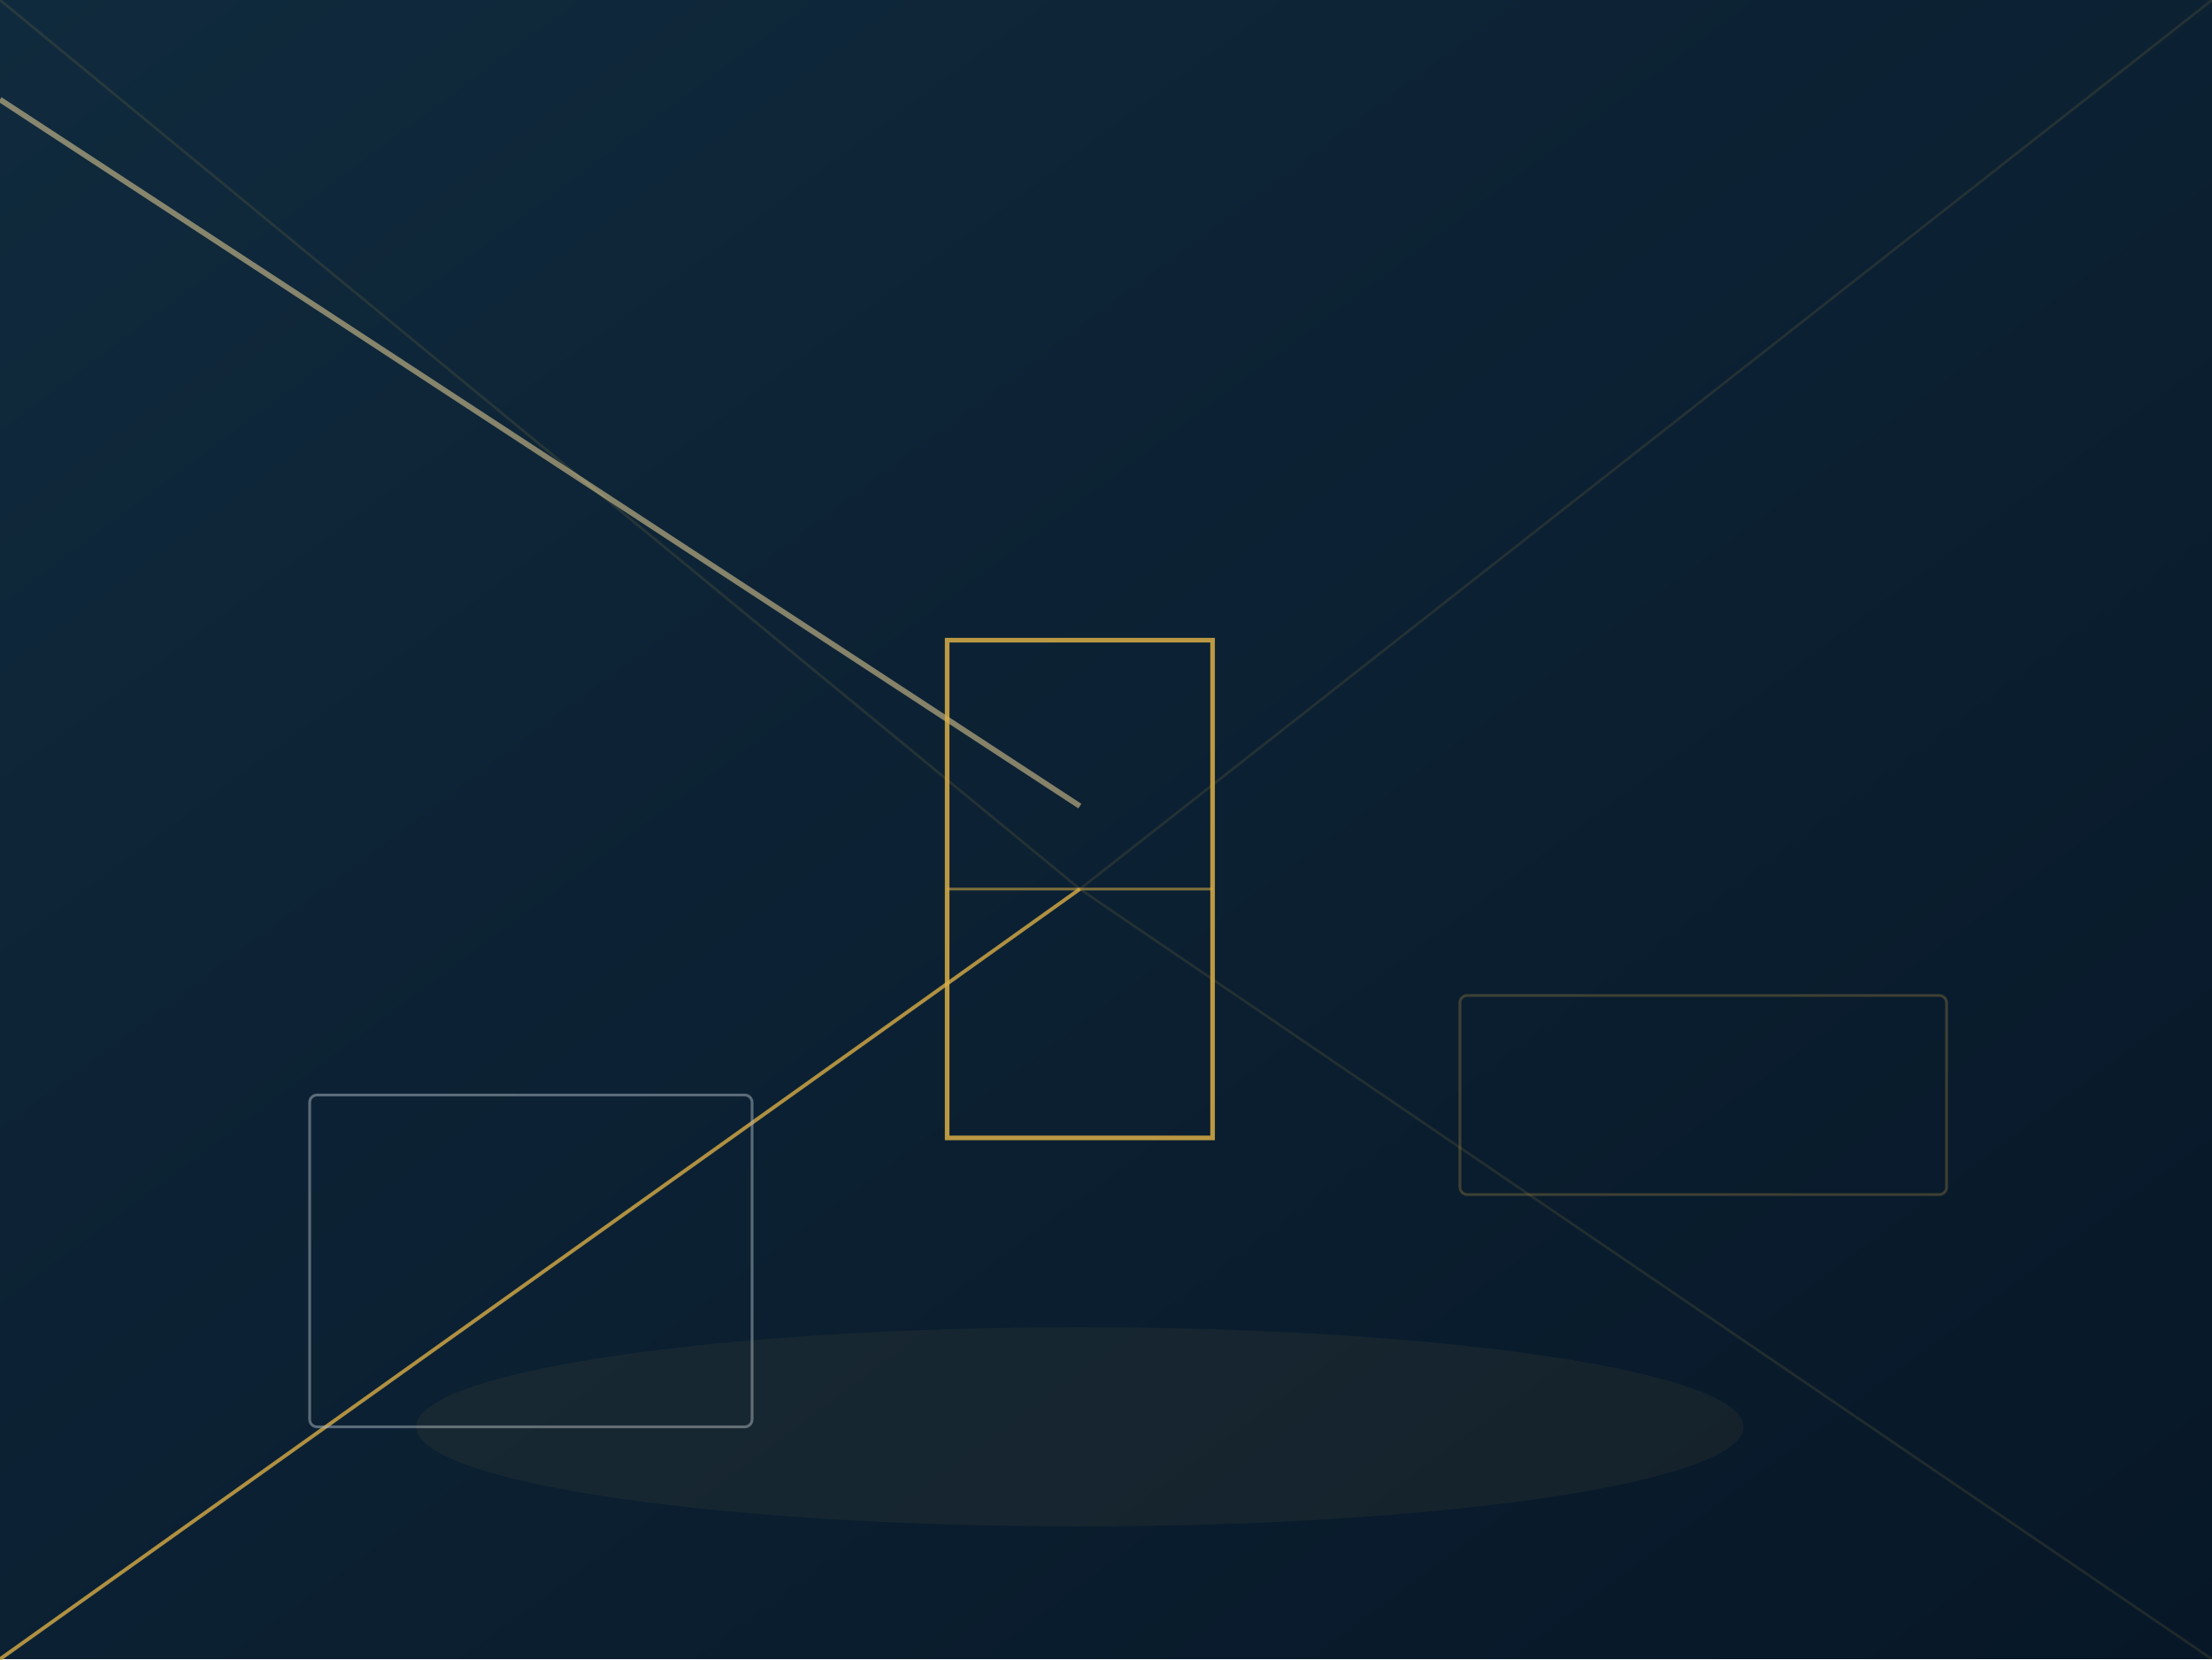
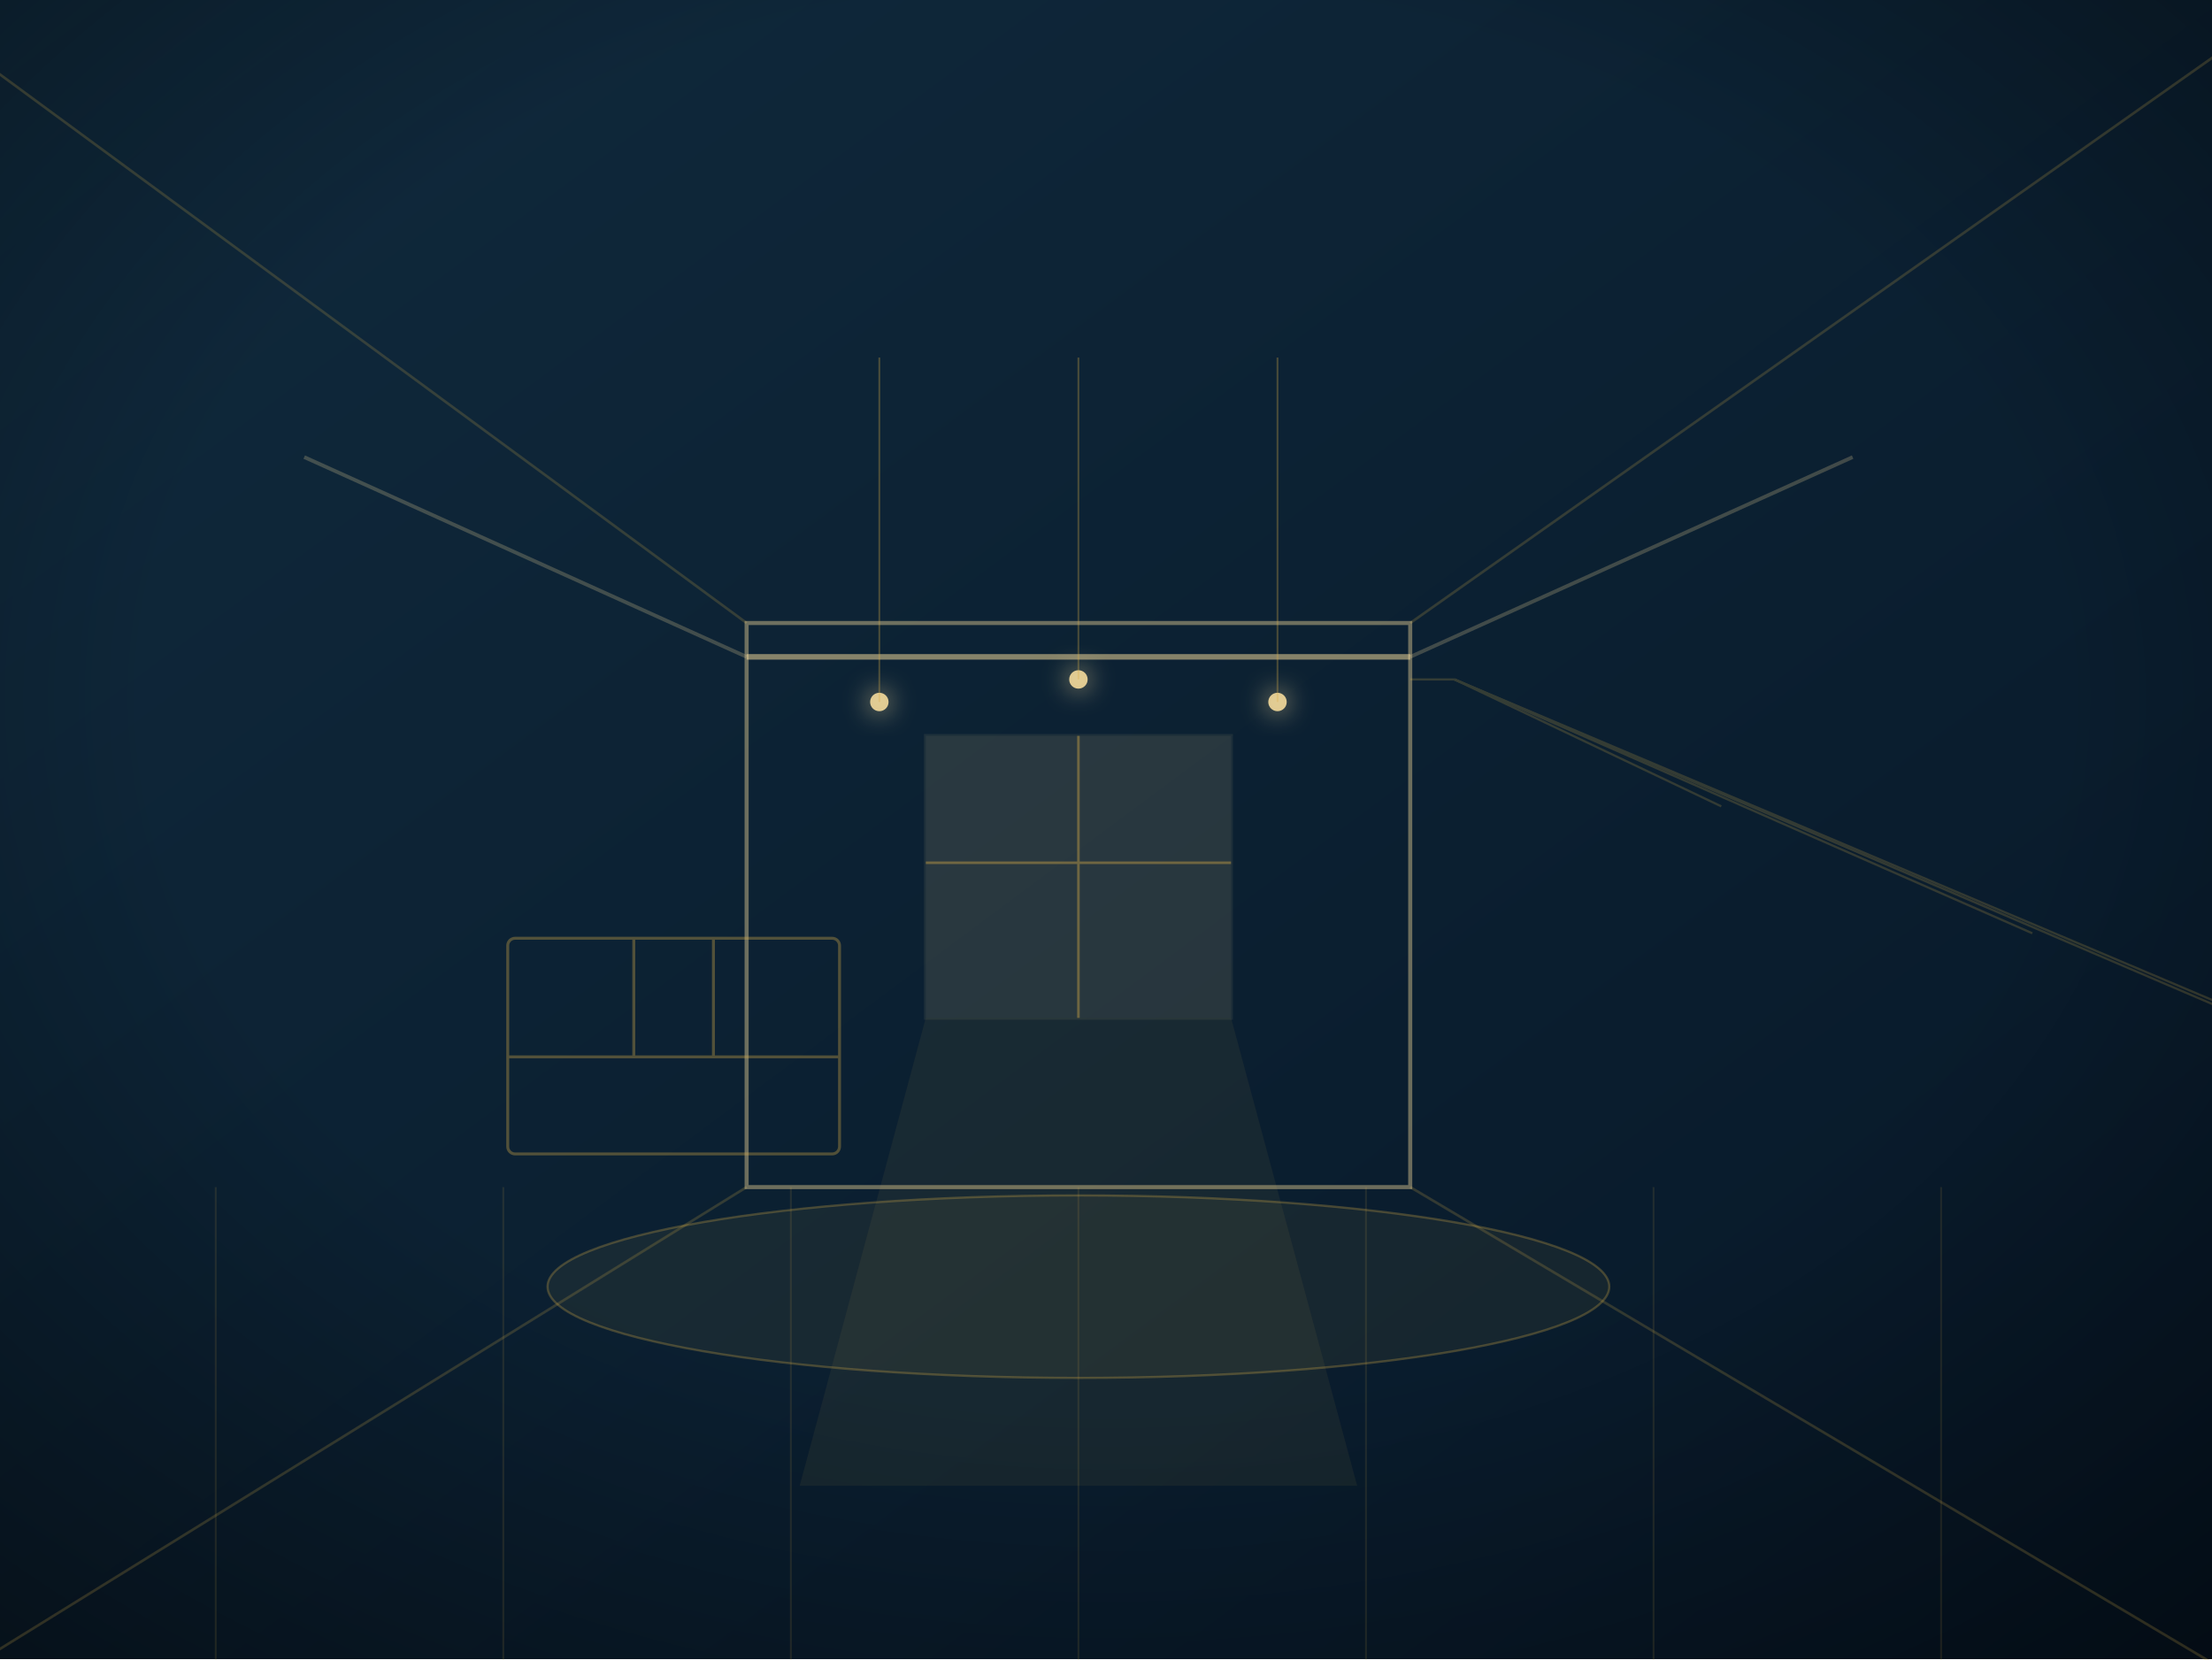
<svg xmlns="http://www.w3.org/2000/svg" viewBox="0 0 1200 900" width="1200" height="900" fill="none" role="img">
  <defs>
    <linearGradient id="g" x1="0" y1="0" x2="1" y2="1">
      <stop offset="0" stop-color="#102A3D" />
      <stop offset="1" stop-color="#071727" />
    </linearGradient>
+     <radialGradient id="vg" cx="50%" cy="42%" r="78%">
+       <stop offset="55%" stop-color="#000000" stop-opacity="0" />
+       <stop offset="100%" stop-color="#000000" stop-opacity="0.5" />
+     </radialGradient>
+     <filter id="interior-bloom" x="-60%" y="-60%" width="220%" height="220%">
+       <feGaussianBlur stdDeviation="7" result="b" />
+       <feMerge>
+         <feMergeNode in="b" />
+         <feMergeNode in="SourceGraphic" />
+       </feMerge>
+     </filter>
  </defs>
  <rect width="1200" height="900" fill="url(#g)" />
-   <line x1="0" y1="0" x2="585.82" y2="482.27" stroke="#D9AD4538" stroke-width="1.4" opacity="0.55" />
-   <line x1="1200" y1="0" x2="585.82" y2="482.27" stroke="#D9AD4538" stroke-width="1.4" opacity="0.55" />
-   <line x1="1200" y1="900" x2="585.82" y2="482.27" stroke="#D9AD4538" stroke-width="1.4" opacity="0.55" />
-   <line x1="0" y1="900" x2="585.82" y2="482.27" stroke="#D9AD45" stroke-width="2" opacity="0.8" />
-   <path d="M 0 54 L 585.82 437.27" stroke="#FFE3A0" stroke-width="3" opacity="0.5" />
-   <rect x="513.82" y="347.27" width="144" height="270" stroke="#D9AD45" stroke-width="2.5" opacity="0.85" />
-   <line x1="513.82" y1="482.27" x2="657.82" y2="482.27" stroke="#D9AD45" stroke-width="1.5" opacity="0.55" />
-   <rect x="168" y="594" width="240" height="180" stroke="#AAB6BF" stroke-width="1.5" opacity="0.5" rx="4" />
-   <rect x="792" y="540" width="264" height="108" stroke="#D9AD456B" stroke-width="1.5" opacity="0.6" rx="4" />
-   <ellipse cx="585.82" cy="774" rx="360" ry="54" fill="#D9AD45" opacity="0.06" />
+   <rect width="1200" height="900" fill="url(#vg)" />
+   <g stroke="#D9AD45" stroke-width="1.4" fill="none" opacity="0.2">
+     <line x1="405.04" y1="337.96" x2="-300" y2="-180" />
+     <line x1="765.04" y1="337.96" x2="1500" y2="-180" />
+     <line x1="405.04" y1="643.96" x2="-300" y2="1080" />
+     <line x1="765.04" y1="643.96" x2="1500" y2="1080" />
+   </g>
+   <rect x="405.04" y="337.96" width="360" height="306" stroke="#FFE3A0" stroke-width="2.2" fill="none" opacity="0.4" />
+   <g stroke="#D9AD45" stroke-width="1" fill="none" opacity="0.12">
+     <line x1="-194.96" y1="990" x2="-194.96" y2="643.96" />
+     <line x1="-38.96" y1="990" x2="-38.96" y2="643.96" />
+     <line x1="117.04" y1="990" x2="117.04" y2="643.96" />
+     <line x1="273.04" y1="990" x2="273.04" y2="643.96" />
+     <line x1="429.04" y1="990" x2="429.04" y2="643.96" />
+     <line x1="585.04" y1="990" x2="585.04" y2="643.96" />
+     <line x1="741.04" y1="990" x2="741.04" y2="643.96" />
+     <line x1="897.04" y1="990" x2="897.04" y2="643.96" />
+     <line x1="1053.04" y1="990" x2="1053.04" y2="643.96" />
+     <line x1="1209.04" y1="990" x2="1209.04" y2="643.96" />
+     <line x1="1365.04" y1="990" x2="1365.04" y2="643.96" />
+   </g>
+   <line x1="405.04" y1="356.32" x2="765.04" y2="356.32" stroke="#FFE3A0" stroke-width="3" opacity="0.5" />
+   <line x1="165.04" y1="247.96" x2="405.04" y2="356.32" stroke="#FFE3A0" stroke-width="2" opacity="0.22" />
+   <line x1="1005.04" y1="247.96" x2="765.04" y2="356.32" stroke="#FFE3A0" stroke-width="2" opacity="0.22" />
+   <rect x="502.24" y="399.16" width="165.6" height="153" fill="#FFE3A0" opacity="0.12" stroke="#FFE3A0" stroke-width="2" stroke-opacity="0.6" />
+   <g stroke="#D9AD45" stroke-width="1.4" fill="none" opacity="0.4">
+     <line x1="585.04" y1="399.16" x2="585.04" y2="552.16" />
+     <line x1="502.24" y1="468.01" x2="667.84" y2="468.01" />
+   </g>
+   <path d="M 502.24 552.16 L 667.84 552.16 L 736.24 805.96 L 433.84 805.96 Z" fill="#D9AD45" opacity="0.07" />
+   <g stroke="#D9AD45" stroke-width="1.6" fill="none" opacity="0.34">
+     <rect x="275.44" y="508.96" width="180" height="117" rx="4" />
+     <line x1="275.44" y1="573.31" x2="455.44" y2="573.31" />
+     <line x1="343.84" y1="508.96" x2="343.84" y2="573.31" />
+     <line x1="387.04" y1="508.96" x2="387.04" y2="573.31" />
+   </g>
+   <ellipse cx="585.04" cy="697.96" rx="288" ry="49.5" fill="#D9AD45" opacity="0.07" />
+   <ellipse cx="585.04" cy="697.96" rx="288" ry="49.5" stroke="#D9AD45" stroke-width="1.2" fill="none" opacity="0.28" />
+   <g stroke="#D9AD45" stroke-width="1.2" fill="none" opacity="0.2">
+     <line x1="789.04" y1="368.56" x2="765.04" y2="368.56" />
+     <line x1="789.04" y1="368.56" x2="933.78" y2="437.41" />
+     <line x1="789.04" y1="368.56" x2="1102.52" y2="506.26" />
+     <line x1="789.04" y1="368.56" x2="1271.26" y2="575.11" />
+     <line x1="789.04" y1="368.56" x2="1440" y2="643.96" />
+   </g>
+   <g filter="url(#interior-bloom)">
+     <circle cx="477.04" cy="380.8" r="5" fill="#FFE3A0" opacity="0.85" />
+     <circle cx="585.04" cy="368.56" r="5" fill="#FFE3A0" opacity="0.85" />
+     <circle cx="693.04" cy="380.8" r="5" fill="#FFE3A0" opacity="0.85" />
+   </g>
+   <g stroke="#D9AD45" stroke-width="1" fill="none" opacity="0.3">
+     <line x1="477.04" y1="193.96" x2="477.04" y2="380.8" />
+     <line x1="585.04" y1="193.96" x2="585.04" y2="368.56" />
+     <line x1="693.04" y1="193.96" x2="693.04" y2="380.8" />
+   </g>
</svg>
